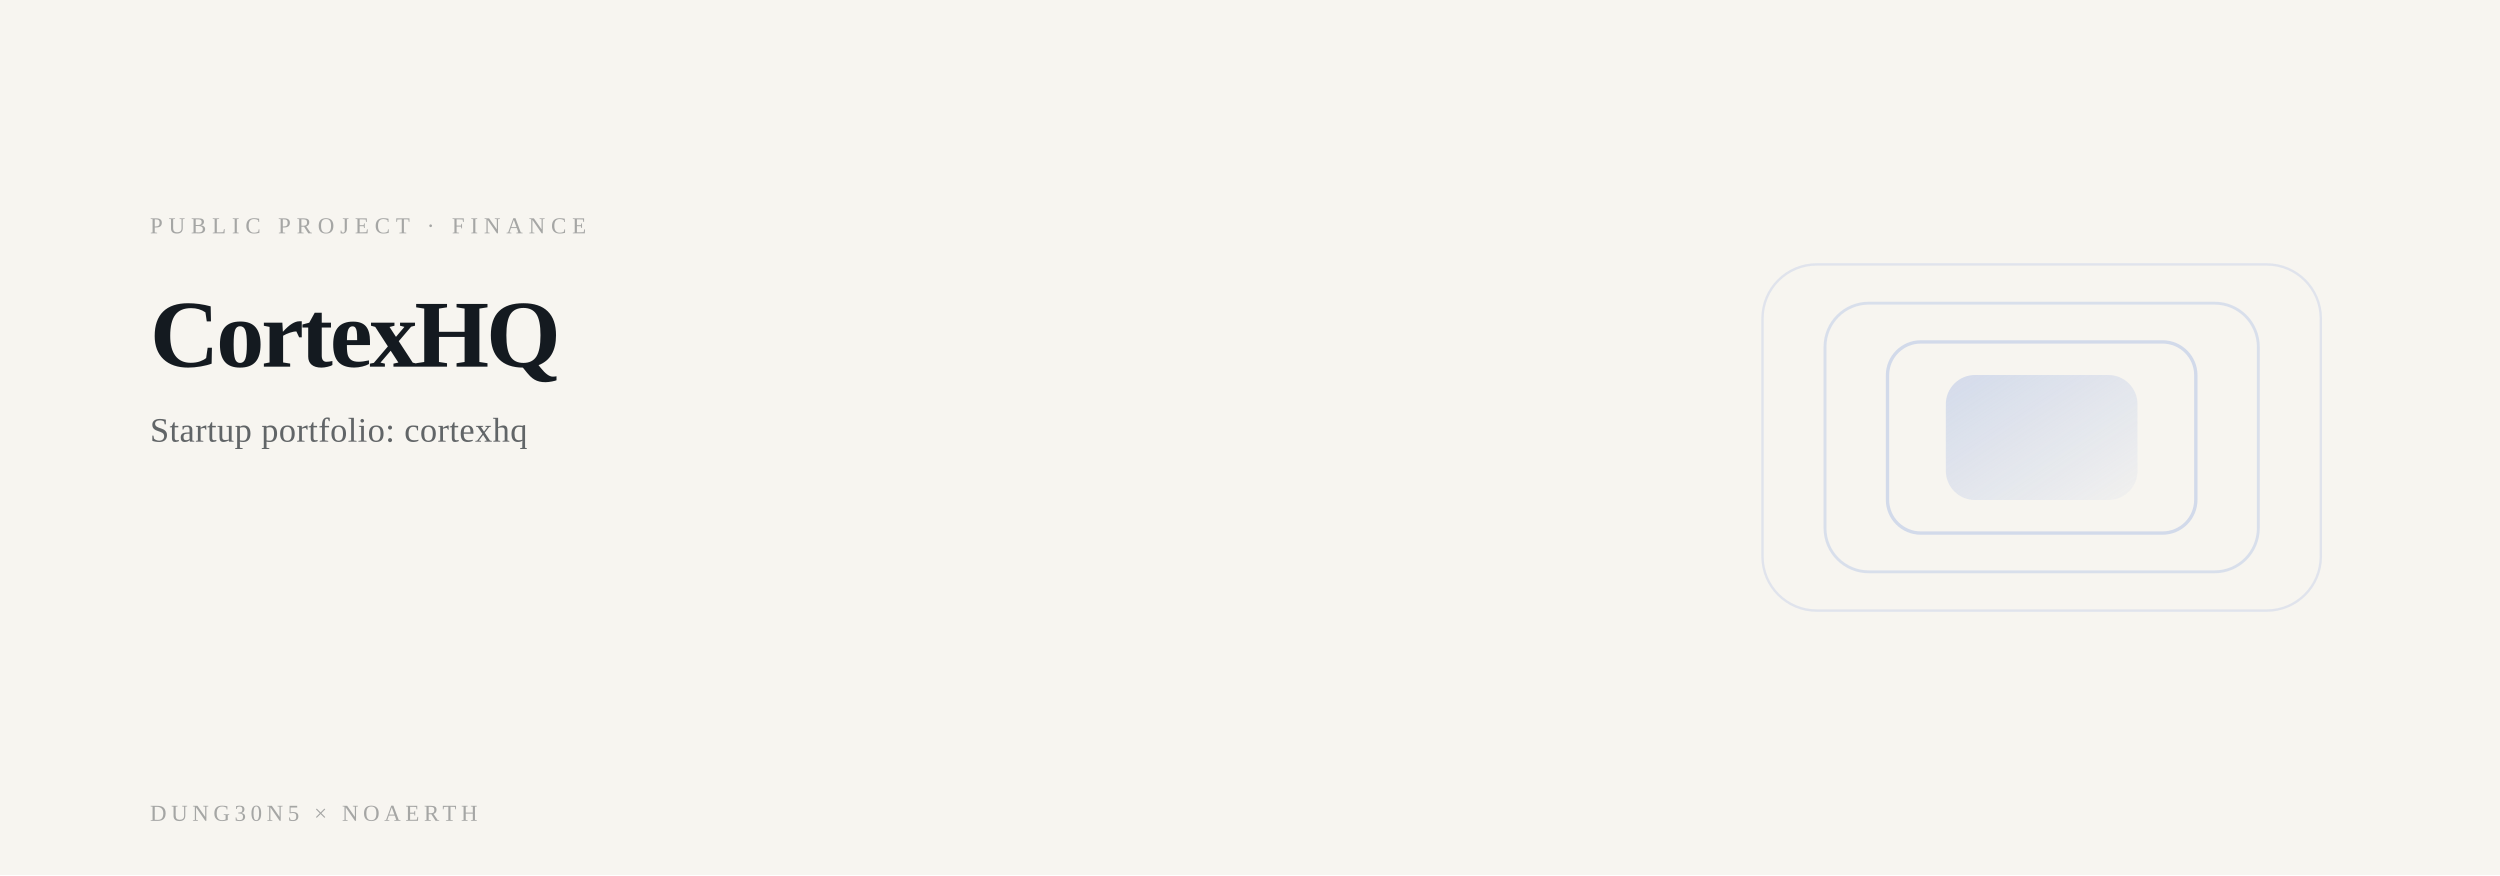
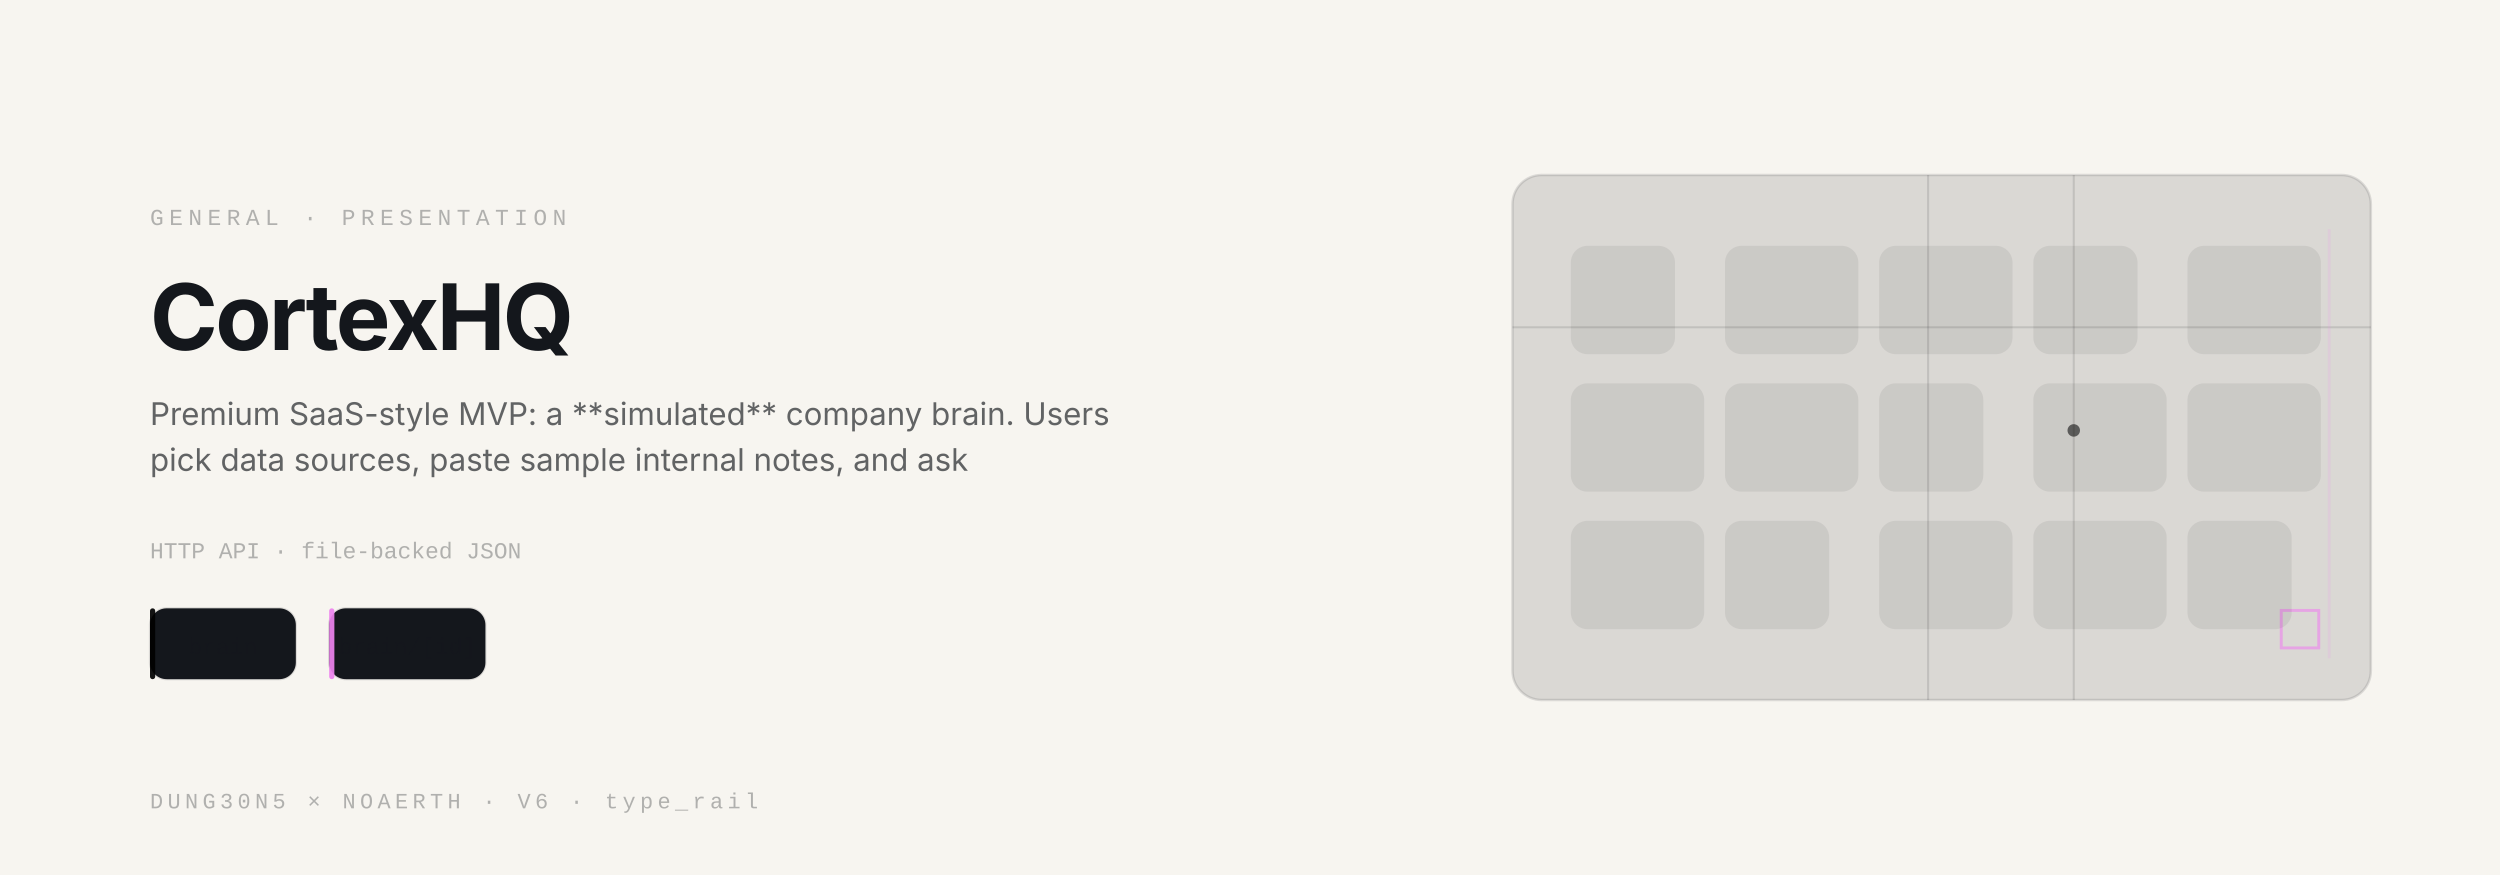
- <svg xmlns="http://www.w3.org/2000/svg" viewBox="0 0 1200 420" width="1200" height="420" role="img" aria-label="CortexHQ: ledger columns with allocation flow between them. Motion depicts capital enters, allocates across positions, and settles into an outcome.">
-   <defs>
-     <linearGradient id="hero-cortexhq-light-a" x1="0" y1="0" x2="1" y2="1">
-       <stop offset="0" stop-color="#8fa8e0" stop-opacity="0.85" />
-       <stop offset="1" stop-color="#8fa8e0" stop-opacity="0.15" />
-     </linearGradient>
-   </defs>
+ <svg xmlns="http://www.w3.org/2000/svg" viewBox="0 0 1200 420" width="1200" height="420" role="img" aria-label="CortexHQ: a composed grid assembles and a sweep resolves it">
  <rect width="1200" height="420" fill="#f7f5f0" />
-   <rect x="906" y="164.12" width="148" height="91.76" rx="16" fill="none" stroke="#8fa8e0" stroke-width="1.60" opacity="0.36" />
-   <rect x="876" y="145.52" width="208" height="128.96" rx="21" fill="none" stroke="#8fa8e0" stroke-width="1.38" opacity="0.29" />
-   <rect x="846" y="126.92" width="268" height="166.16" rx="26" fill="none" stroke="#8fa8e0" stroke-width="1.16" opacity="0.23" />
-   <rect x="934" y="180" width="92" height="60" rx="14" fill="url(#hero-cortexhq-light-a)" opacity="0.40" />
-   <text x="72" y="112" fill="#141a205c" font-size="11" letter-spacing="2.8">PUBLIC PROJECT · FINANCE</text>
-   <text x="72" y="176" fill="#141a20" font-size="46" font-weight="660" letter-spacing="-1.4">CortexHQ</text>
-   <text x="72" y="212" fill="#141a20a8" font-size="16.5" letter-spacing="0.2">Startup portfolio: cortexhq</text>
-   <rect x="72" y="266" width="106" height="40" rx="9" fill="#141a20" fill-opacity="0.05" stroke="#f4efe424" stroke-width="1.1" opacity="0">
-     <animate attributeName="opacity" from="0" to="1" dur="0.5s" begin="0.50s" fill="freeze" />
-   </rect>
-   <rect x="72" y="266" width="2.5" height="40" rx="1.2" fill="#8fa8e0" opacity="0">
-     <animate attributeName="opacity" from="0" to="0.9" dur="0.5s" begin="0.50s" fill="freeze" />
-   </rect>
-   <text x="125" y="291" fill="#141a20" font-size="11.5" text-anchor="middle" font-family="ui-monospace,SFMono-Regular,Menlo,monospace" opacity="0">capital<animate attributeName="opacity" from="0" to="1" dur="0.5s" begin="0.65s" fill="freeze" />
-   </text>
-   <rect x="194" y="266" width="106" height="40" rx="9" fill="#141a20" fill-opacity="0.05" stroke="#f4efe424" stroke-width="1.1" opacity="0">
-     <animate attributeName="opacity" from="0" to="1" dur="0.5s" begin="1.00s" fill="freeze" />
-   </rect>
-   <rect x="194" y="266" width="2.5" height="40" rx="1.2" fill="#8fa8e0" opacity="0">
-     <animate attributeName="opacity" from="0" to="0.9" dur="0.5s" begin="1.00s" fill="freeze" />
-   </rect>
-   <text x="247" y="291" fill="#141a20" font-size="11.5" text-anchor="middle" font-family="ui-monospace,SFMono-Regular,Menlo,monospace" opacity="0">allocate<animate attributeName="opacity" from="0" to="1" dur="0.5s" begin="1.15s" fill="freeze" />
-   </text>
-   <rect x="316" y="266" width="106" height="40" rx="9" fill="#141a20" fill-opacity="0.05" stroke="#f4efe424" stroke-width="1.1" opacity="0">
-     <animate attributeName="opacity" from="0" to="1" dur="0.5s" begin="1.50s" fill="freeze" />
-   </rect>
-   <rect x="316" y="266" width="2.5" height="40" rx="1.2" fill="#8fa8e0" opacity="0">
-     <animate attributeName="opacity" from="0" to="0.9" dur="0.5s" begin="1.50s" fill="freeze" />
-   </rect>
-   <text x="369" y="291" fill="#141a20" font-size="11.5" text-anchor="middle" font-family="ui-monospace,SFMono-Regular,Menlo,monospace" opacity="0">mark<animate attributeName="opacity" from="0" to="1" dur="0.5s" begin="1.65s" fill="freeze" />
-   </text>
-   <rect x="438" y="266" width="106" height="40" rx="9" fill="#141a20" fill-opacity="0.05" stroke="#f4efe424" stroke-width="1.1" opacity="0">
-     <animate attributeName="opacity" from="0" to="1" dur="0.5s" begin="2.00s" fill="freeze" />
-   </rect>
-   <rect x="438" y="266" width="2.5" height="40" rx="1.2" fill="#e7c27a" opacity="0">
-     <animate attributeName="opacity" from="0" to="0.9" dur="0.5s" begin="2.00s" fill="freeze" />
-   </rect>
-   <text x="491" y="291" fill="#141a20" font-size="11.5" text-anchor="middle" font-family="ui-monospace,SFMono-Regular,Menlo,monospace" opacity="0">settle<animate attributeName="opacity" from="0" to="1" dur="0.5s" begin="2.15s" fill="freeze" />
-   </text>
-   <text x="72" y="394" fill="#141a205c" font-size="11" letter-spacing="2.2">DUNG30N5 × NOAERTH</text>
+   <text x="72" y="108" font-family="ui-monospace, SFMono-Regular, Menlo, Monaco, Consolas, 'Liberation Mono', monospace" font-size="11" letter-spacing="2.6" fill="#14171c4f">GENERAL · PRESENTATION</text>
+   <text x="72" y="168" font-family="-apple-system, BlinkMacSystemFont, 'Segoe UI', Inter, Helvetica, Arial, sans-serif" font-size="44" font-weight="660" letter-spacing="-1.2" fill="#14171c">CortexHQ</text>
+   <text x="72" y="204" font-family="-apple-system, BlinkMacSystemFont, 'Segoe UI', Inter, Helvetica, Arial, sans-serif" font-size="15" fill="#14171ca8">Premium SaaS-style MVP: a **simulated** company brain. Users</text>
+   <text x="72" y="226" font-family="-apple-system, BlinkMacSystemFont, 'Segoe UI', Inter, Helvetica, Arial, sans-serif" font-size="15" fill="#14171ca8">pick data sources, paste sample internal notes, and ask</text>
+   <text x="72" y="268" font-family="ui-monospace, SFMono-Regular, Menlo, Monaco, Consolas, 'Liberation Mono', monospace" font-size="11" fill="#14171c4f">HTTP API · file-backed JSON</text>
+   <rect x="72.0" y="292.0" width="70.0" height="34.0" rx="8" fill="#14171c" stroke="#14171c1f" stroke-width="1.1" />
+   <rect x="72.0" y="292.0" width="2.5" height="34.0" rx="1.2" fill="mint" opacity="0.92" />
+   <text x="107.0" y="314" font-family="ui-monospace, SFMono-Regular, Menlo, Monaco, Consolas, 'Liberation Mono', monospace" font-size="11" fill="#14171c" fill-opacity="0.82" text-anchor="middle">brain</text>
+   <rect x="158.0" y="292.0" width="75.0" height="34.0" rx="8" fill="#14171c" stroke="#14171c1f" stroke-width="1.1" />
+   <rect x="158.0" y="292.0" width="2.5" height="34.0" rx="1.2" fill="violet" opacity="0.92" />
+   <text x="195.5" y="314" font-family="ui-monospace, SFMono-Regular, Menlo, Monaco, Consolas, 'Liberation Mono', monospace" font-size="11" fill="#14171c" fill-opacity="0.82" text-anchor="middle">brain/[id]</text>
+   <rect x="726.0" y="84.0" width="412.0" height="252.0" rx="14" fill="mint" fill-opacity="0.12" />
+   <rect x="729.0" y="87.0" width="406.0" height="246.0" rx="12" fill="none" stroke="mint" stroke-width="1" stroke-opacity="0.18" />
+   <rect x="726.0" y="84.0" width="412.0" height="252.0" rx="14" fill="none" stroke="#14171c1f" stroke-width="1.2" />
+   <line x1="995.4" y1="84.0" x2="995.4" y2="336.0" stroke="#14171c1f" stroke-width="1" />
+   <line x1="925.5" y1="84.0" x2="925.5" y2="336.0" stroke="#14171c1f" stroke-width="1" />
+   <line x1="726.0" y1="157.1" x2="1138.0" y2="157.1" stroke="#14171c1f" stroke-width="1" />
+   <circle cx="995.4" cy="206.6" r="3" fill="mint" opacity="0.55" />
+   <rect x="734.0" y="92.0" width="396.0" height="236.0" rx="12" fill="none" stroke="mint" stroke-width="1" stroke-opacity="0.22" />
+   <path d="M1095.0 293.0 h18 v18 h-18 z" fill="none" stroke="violet" stroke-width="1.4" opacity="0.6" />
+   <rect x="754" y="118" width="50" height="52" rx="8" fill="mint" fill-opacity="0.08" stroke="mint" stroke-width="1" stroke-opacity="0.4" opacity="0.85" />
+   <rect x="828" y="118" width="64" height="52" rx="8" fill="mint" fill-opacity="0.08" stroke="mint" stroke-width="1" stroke-opacity="0.4" opacity="0.85" />
+   <rect x="902" y="118" width="64" height="52" rx="8" fill="mint" fill-opacity="0.08" stroke="mint" stroke-width="1" stroke-opacity="0.4" opacity="0.85" />
+   <rect x="976" y="118" width="50" height="52" rx="8" fill="mint" fill-opacity="0.08" stroke="mint" stroke-width="1" stroke-opacity="0.4" opacity="0.85" />
+   <rect x="1050" y="118" width="64" height="52" rx="8" fill="mint" fill-opacity="0.08" stroke="mint" stroke-width="1" stroke-opacity="0.4" opacity="0.85" />
+   <rect x="754" y="184" width="64" height="52" rx="8" fill="mint" fill-opacity="0.08" stroke="mint" stroke-width="1" stroke-opacity="0.4" opacity="0.85" />
+   <rect x="828" y="184" width="64" height="52" rx="8" fill="mint" fill-opacity="0.08" stroke="mint" stroke-width="1" stroke-opacity="0.4" opacity="0.85" />
+   <rect x="902" y="184" width="50" height="52" rx="8" fill="mint" fill-opacity="0.08" stroke="mint" stroke-width="1" stroke-opacity="0.4" opacity="0.85" />
+   <rect x="976" y="184" width="64" height="52" rx="8" fill="mint" fill-opacity="0.08" stroke="mint" stroke-width="1" stroke-opacity="0.4" opacity="0.85" />
+   <rect x="1050" y="184" width="64" height="52" rx="8" fill="mint" fill-opacity="0.08" stroke="mint" stroke-width="1" stroke-opacity="0.4" opacity="0.85" />
+   <rect x="754" y="250" width="64" height="52" rx="8" fill="mint" fill-opacity="0.08" stroke="mint" stroke-width="1" stroke-opacity="0.4" opacity="0.85" />
+   <rect x="828" y="250" width="50" height="52" rx="8" fill="mint" fill-opacity="0.08" stroke="mint" stroke-width="1" stroke-opacity="0.4" opacity="0.85" />
+   <rect x="902" y="250" width="64" height="52" rx="8" fill="mint" fill-opacity="0.08" stroke="mint" stroke-width="1" stroke-opacity="0.4" opacity="0.85" />
+   <rect x="976" y="250" width="64" height="52" rx="8" fill="mint" fill-opacity="0.08" stroke="mint" stroke-width="1" stroke-opacity="0.4" opacity="0.85" />
+   <rect x="1050" y="250" width="50" height="52" rx="8" fill="mint" fill-opacity="0.08" stroke="mint" stroke-width="1" stroke-opacity="0.4" opacity="0.85" />
+   <line x1="1118" y1="110" x2="1118" y2="316" stroke="violet" stroke-width="1.4" opacity="0.14" />
+   <text x="72" y="388" font-family="ui-monospace, SFMono-Regular, Menlo, Monaco, Consolas, 'Liberation Mono', monospace" font-size="10.5" letter-spacing="2.1" fill="#14171c4f">DUNG30N5 × NOAERTH · V6 · type_rail</text>
</svg>
